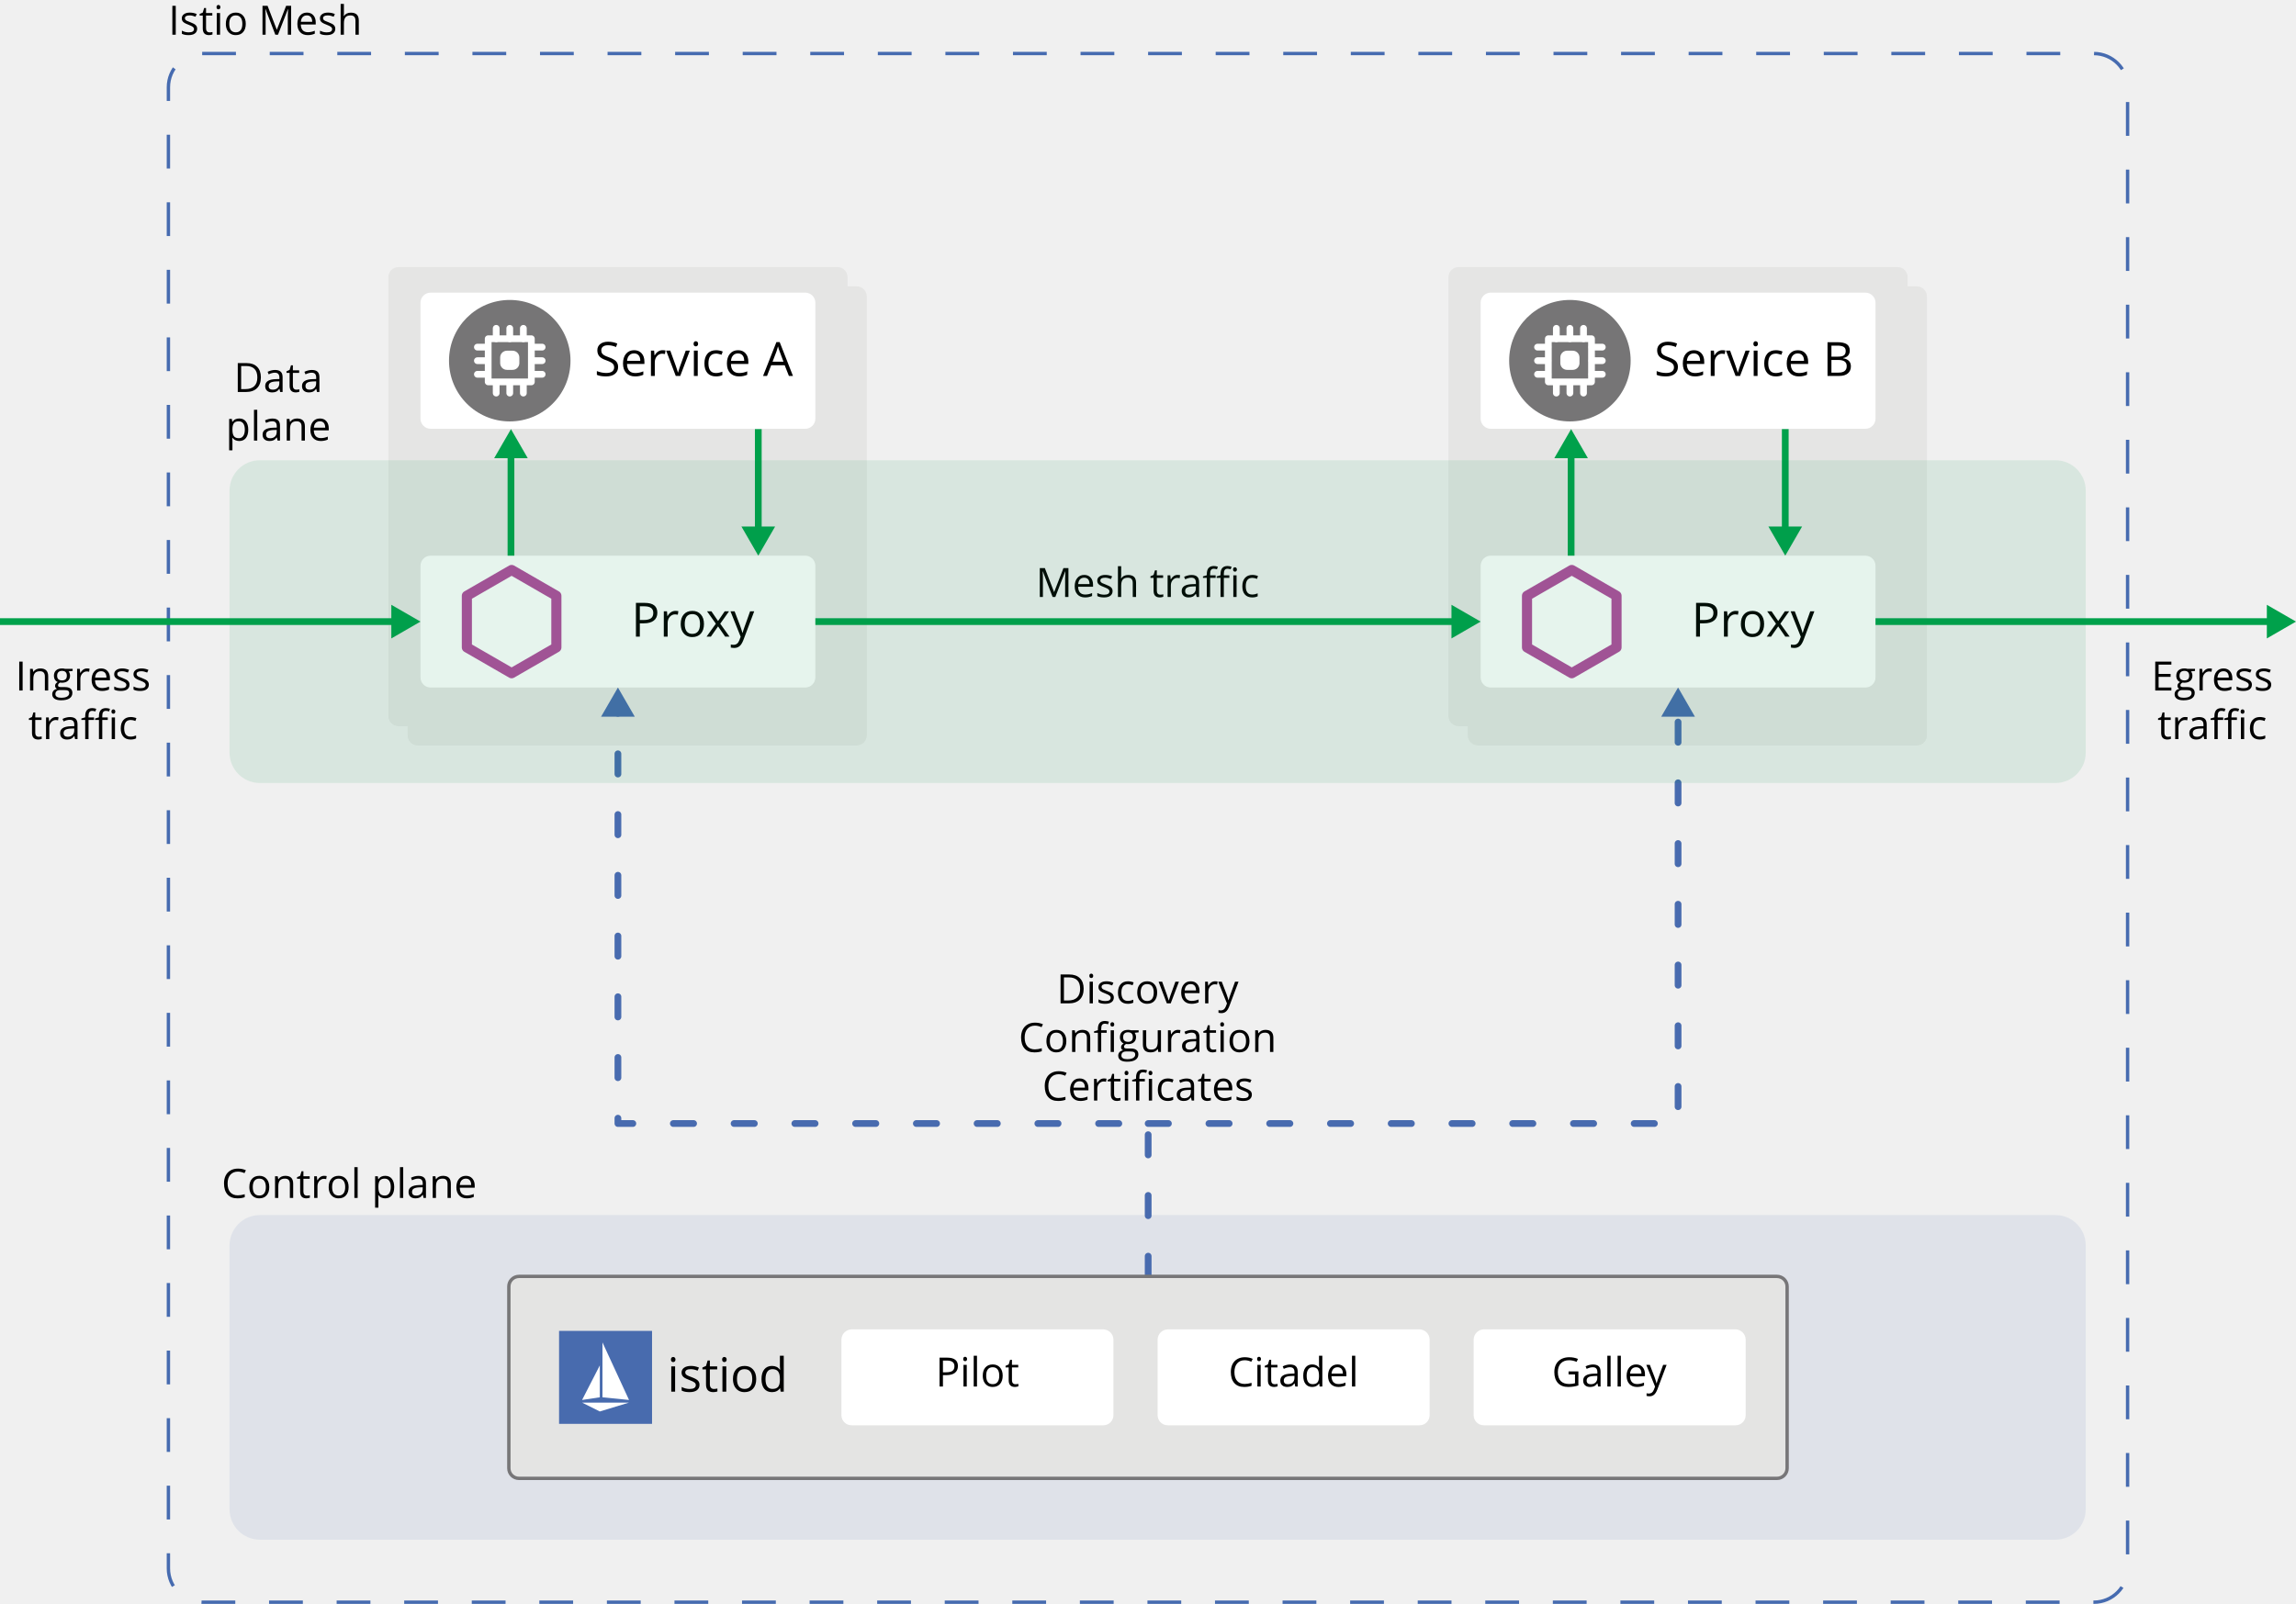
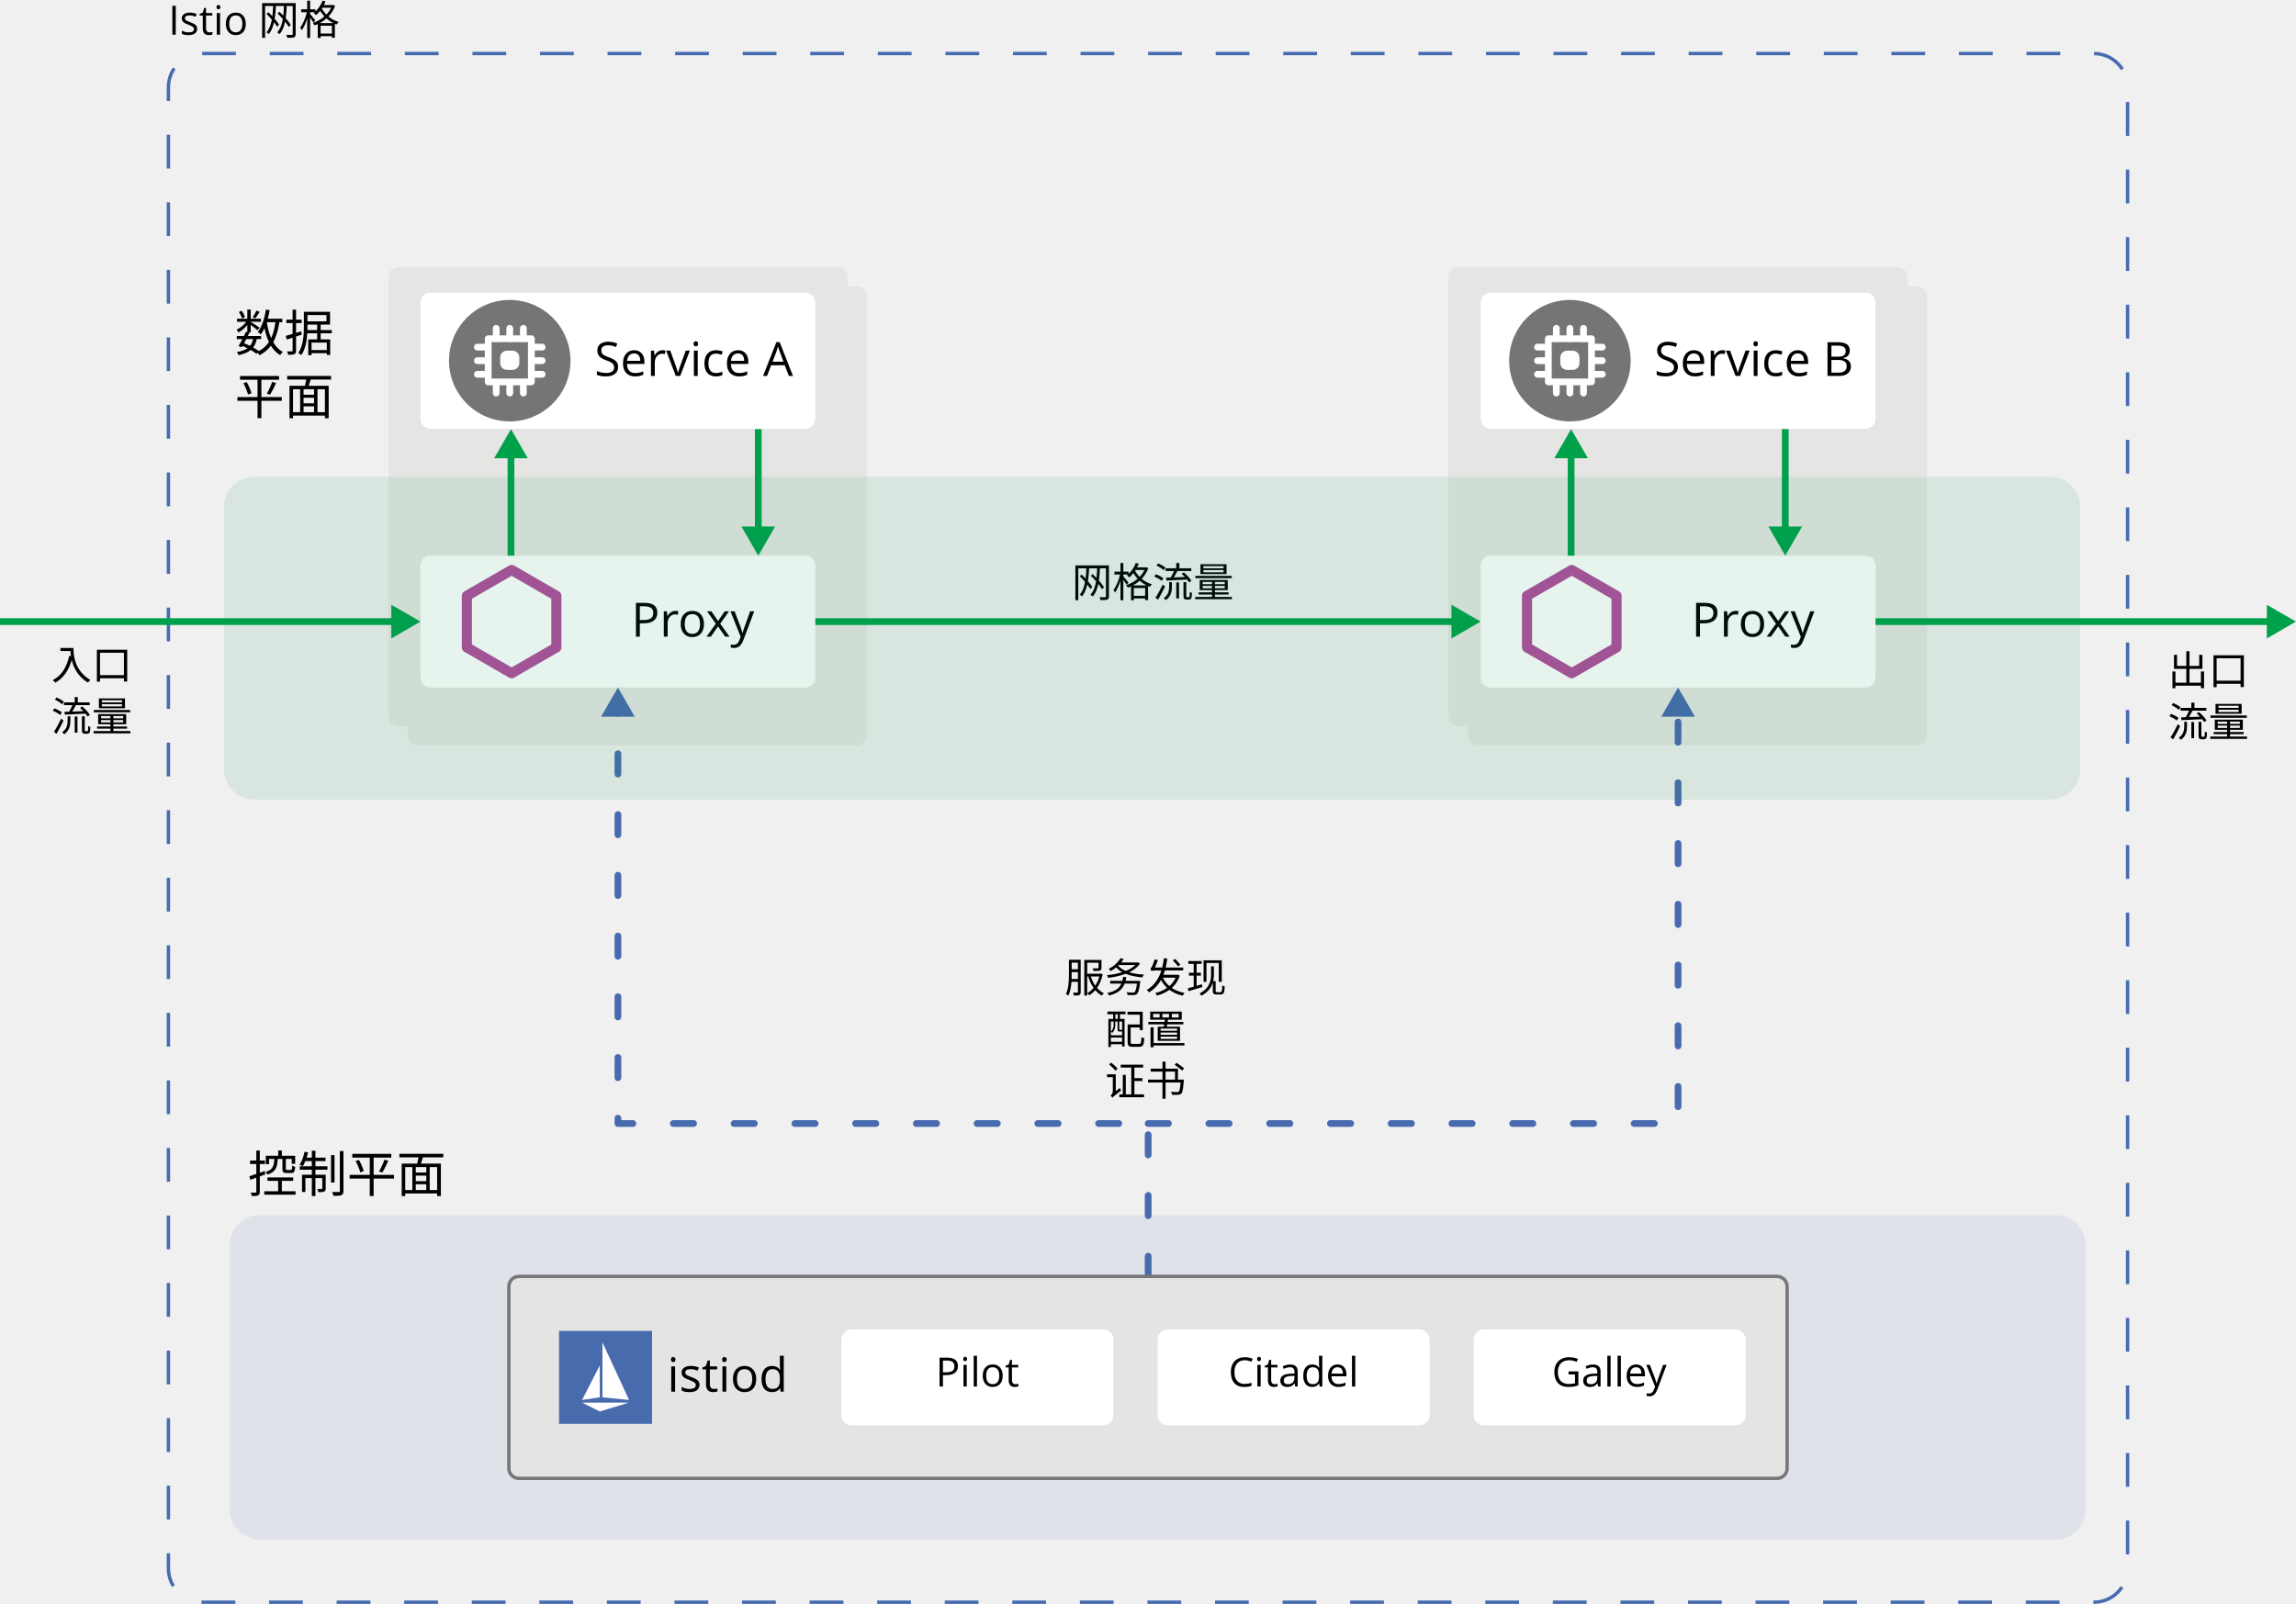
- <svg xmlns="http://www.w3.org/2000/svg" id="f4d6a11b-0457-4c4b-ae44-a4a2df9b26c6" data-name="Layer 1" viewBox="0 0 680.3 475.36">
-   <defs>
-     <style>.f09797e6-9539-4c32-b49a-022e2c09fc30{fill:#466bb0}.e8fd0efc-502d-4997-81f5-96257f07fc0e,.f09797e6-9539-4c32-b49a-022e2c09fc30{opacity:.1}.a0d2ecab-bc9b-44a8-82e3-34149afae16c,.a49b4615-bc1c-41bd-b1e8-640b1f8dd42a,.b38d1ea6-a478-4fcb-bf29-b221edb8a33f,.e2e125c1-b406-488d-9663-154c8df4e9f4,.f0aad515-7ad9-45df-ab83-1f35aa91aec9,.f68635cb-cfa3-4a60-934b-de1f3aaa66c3{fill:none}.e2e125c1-b406-488d-9663-154c8df4e9f4{stroke:#466bb0;stroke-dasharray:10.01 10.01}.a49b4615-bc1c-41bd-b1e8-640b1f8dd42a,.b38d1ea6-a478-4fcb-bf29-b221edb8a33f,.e2e125c1-b406-488d-9663-154c8df4e9f4,.f68635cb-cfa3-4a60-934b-de1f3aaa66c3{stroke-linejoin:round}.a4076c78-2611-4424-b247-c2b071534796,.e19d6d5f-3b64-431f-ab4c-95c6ae498f56{font-size:12px}.a4076c78-2611-4424-b247-c2b071534796,.b1687d9f-cace-4cbf-9e86-85c41dc15326,.e19d6d5f-3b64-431f-ab4c-95c6ae498f56,.fa63d417-f2ec-400c-87e0-6baf8392cc5e{font-family:OpenSans,Open Sans}.e500ff81-4203-41af-b629-d871224c3705{fill:#e5e5e4}.e3a70dc2-4442-4ba5-bd5d-d0d7fd4bf78e{fill:#fff}.b1687d9f-cace-4cbf-9e86-85c41dc15326,.fa63d417-f2ec-400c-87e0-6baf8392cc5e{font-size:14px}.abed5706-4125-4085-bdf7-e601c0ec9f14{fill:#767576}.b38d1ea6-a478-4fcb-bf29-b221edb8a33f,.f0aad515-7ad9-45df-ab83-1f35aa91aec9{stroke:#fff}.a0d2ecab-bc9b-44a8-82e3-34149afae16c,.a49b4615-bc1c-41bd-b1e8-640b1f8dd42a,.b38d1ea6-a478-4fcb-bf29-b221edb8a33f,.f0aad515-7ad9-45df-ab83-1f35aa91aec9{stroke-width:2px}.a49b4615-bc1c-41bd-b1e8-640b1f8dd42a,.f0aad515-7ad9-45df-ab83-1f35aa91aec9{stroke-linecap:round}.a0d2ecab-bc9b-44a8-82e3-34149afae16c,.ea00890b-4b69-4c4d-b458-bb1f52794665,.f0aad515-7ad9-45df-ab83-1f35aa91aec9{stroke-miterlimit:10}.f68635cb-cfa3-4a60-934b-de1f3aaa66c3{stroke:#b14d9d;stroke-width:3px}.a0d2ecab-bc9b-44a8-82e3-34149afae16c{stroke:#00a14b}.b056d124-143c-4300-a481-77e2ca9932d3{fill:#00a14b}.a49b4615-bc1c-41bd-b1e8-640b1f8dd42a{stroke:#486baf;stroke-dasharray:6 12}.ee4e281a-3b21-4c59-b369-dc727cb09c08{fill:#486baf}.e8fd0efc-502d-4997-81f5-96257f07fc0e{fill:#009345}.ea00890b-4b69-4c4d-b458-bb1f52794665{fill:#e4e4e3;stroke:#777678}.a4076c78-2611-4424-b247-c2b071534796,.b1687d9f-cace-4cbf-9e86-85c41dc15326{isolation:isolate}.b146f52f-4430-4517-8eda-8341602c0617{fill:#486bae}</style>
+ <svg xmlns="http://www.w3.org/2000/svg" id="f4d6a11b-0457-4c4b-ae44-a4a2df9b26c6" data-name="Layer 1" viewBox="0 0 680.3 475.36" version="1.1">
+   <defs id="defs1">
+     <style id="style1">.f09797e6-9539-4c32-b49a-022e2c09fc30{fill:#466bb0}.e8fd0efc-502d-4997-81f5-96257f07fc0e,.f09797e6-9539-4c32-b49a-022e2c09fc30{opacity:.1}.a0d2ecab-bc9b-44a8-82e3-34149afae16c,.a49b4615-bc1c-41bd-b1e8-640b1f8dd42a,.b38d1ea6-a478-4fcb-bf29-b221edb8a33f,.e2e125c1-b406-488d-9663-154c8df4e9f4,.f0aad515-7ad9-45df-ab83-1f35aa91aec9,.f68635cb-cfa3-4a60-934b-de1f3aaa66c3{fill:none}.e2e125c1-b406-488d-9663-154c8df4e9f4{stroke:#466bb0;stroke-dasharray:10.01 10.01}.a49b4615-bc1c-41bd-b1e8-640b1f8dd42a,.b38d1ea6-a478-4fcb-bf29-b221edb8a33f,.e2e125c1-b406-488d-9663-154c8df4e9f4,.f68635cb-cfa3-4a60-934b-de1f3aaa66c3{stroke-linejoin:round}.a4076c78-2611-4424-b247-c2b071534796,.e19d6d5f-3b64-431f-ab4c-95c6ae498f56{font-size:12px}.a4076c78-2611-4424-b247-c2b071534796,.b1687d9f-cace-4cbf-9e86-85c41dc15326,.e19d6d5f-3b64-431f-ab4c-95c6ae498f56,.fa63d417-f2ec-400c-87e0-6baf8392cc5e{font-family:OpenSans,Open Sans}.e500ff81-4203-41af-b629-d871224c3705{fill:#e5e5e4}.e3a70dc2-4442-4ba5-bd5d-d0d7fd4bf78e{fill:#fff}.b1687d9f-cace-4cbf-9e86-85c41dc15326,.fa63d417-f2ec-400c-87e0-6baf8392cc5e{font-size:14px}.abed5706-4125-4085-bdf7-e601c0ec9f14{fill:#767576}.b38d1ea6-a478-4fcb-bf29-b221edb8a33f,.f0aad515-7ad9-45df-ab83-1f35aa91aec9{stroke:#fff}.a0d2ecab-bc9b-44a8-82e3-34149afae16c,.a49b4615-bc1c-41bd-b1e8-640b1f8dd42a,.b38d1ea6-a478-4fcb-bf29-b221edb8a33f,.f0aad515-7ad9-45df-ab83-1f35aa91aec9{stroke-width:2px}.a49b4615-bc1c-41bd-b1e8-640b1f8dd42a,.f0aad515-7ad9-45df-ab83-1f35aa91aec9{stroke-linecap:round}.a0d2ecab-bc9b-44a8-82e3-34149afae16c,.ea00890b-4b69-4c4d-b458-bb1f52794665,.f0aad515-7ad9-45df-ab83-1f35aa91aec9{stroke-miterlimit:10}.f68635cb-cfa3-4a60-934b-de1f3aaa66c3{stroke:#b14d9d;stroke-width:3px}.a0d2ecab-bc9b-44a8-82e3-34149afae16c{stroke:#00a14b}.b056d124-143c-4300-a481-77e2ca9932d3{fill:#00a14b}.a49b4615-bc1c-41bd-b1e8-640b1f8dd42a{stroke:#486baf;stroke-dasharray:6 12}.ee4e281a-3b21-4c59-b369-dc727cb09c08{fill:#486baf}.e8fd0efc-502d-4997-81f5-96257f07fc0e{fill:#009345}.ea00890b-4b69-4c4d-b458-bb1f52794665{fill:#e4e4e3;stroke:#777678}.a4076c78-2611-4424-b247-c2b071534796,.b1687d9f-cace-4cbf-9e86-85c41dc15326{isolation:isolate}.b146f52f-4430-4517-8eda-8341602c0617{fill:#486bae}</style>
  </defs>
-   <rect width="549.99" height="96.23" x="68.01" y="360.11" class="f09797e6-9539-4c32-b49a-022e2c09fc30" rx="9" />
-   <rect width="580.5" height="458.99" x="49.9" y="15.87" class="e2e125c1-b406-488d-9663-154c8df4e9f4" rx="10" />
-   <text class="e19d6d5f-3b64-431f-ab4c-95c6ae498f56" transform="translate(49.9 10.28)">Istio Mesh</text>
-   <text class="e19d6d5f-3b64-431f-ab4c-95c6ae498f56" transform="translate(4.53 204.66)">Ingress<tspan x="3.84" y="14.4">traffic</tspan>
+   <rect width="549.99" height="96.23" x="68.01" y="360.11" class="f09797e6-9539-4c32-b49a-022e2c09fc30" rx="9" id="rect1" />
+   <rect width="580.5" height="458.99" x="49.9" y="15.87" class="e2e125c1-b406-488d-9663-154c8df4e9f4" rx="10" id="rect2" />
+   <text class="e19d6d5f-3b64-431f-ab4c-95c6ae498f56" transform="translate(49.9,10.28)" id="text2">Istio 网格</text>
+   <text class="e19d6d5f-3b64-431f-ab4c-95c6ae498f56" id="text3" x="15.175" y="201.385">
+     <tspan id="tspan53" x="15.175" y="201.385">入口</tspan>
+     <tspan id="tspan54" x="15.175" y="216.687">流量</tspan>
  </text>
-   <text class="e19d6d5f-3b64-431f-ab4c-95c6ae498f56" transform="translate(637.42 204.66)">Egress<tspan x="1.82" y="14.4">traffic</tspan>
+   <text class="e19d6d5f-3b64-431f-ab4c-95c6ae498f56" id="text4" x="642.333" y="203.022">
+     <tspan id="tspan55" x="642.333" y="203.022">出口</tspan>
+     <tspan id="tspan56" x="642.333" y="218.325">流量</tspan>
  </text>
-   <rect width="136.06" height="136.06" x="120.77" y="84.87" class="e500ff81-4203-41af-b629-d871224c3705" rx="3" />
-   <rect width="136.06" height="136.06" x="115.06" y="79.15" class="e500ff81-4203-41af-b629-d871224c3705" rx="3" />
-   <rect width="117" height="40.35" x="124.59" y="86.73" class="e3a70dc2-4442-4ba5-bd5d-d0d7fd4bf78e" rx="3" />
-   <text class="fa63d417-f2ec-400c-87e0-6baf8392cc5e" transform="translate(176.13 111.42)">Service A</text>
-   <circle cx="151.04" cy="106.9" r="18" class="abed5706-4125-4085-bdf7-e601c0ec9f14" />
-   <rect width="12.79" height="12.79" x="144.65" y="100.39" class="b38d1ea6-a478-4fcb-bf29-b221edb8a33f" />
-   <line x1="147.02" x2="147.02" y1="100.39" y2="97.31" class="f0aad515-7ad9-45df-ab83-1f35aa91aec9" />
-   <line x1="151.04" x2="151.04" y1="100.39" y2="97.31" class="f0aad515-7ad9-45df-ab83-1f35aa91aec9" />
-   <line x1="155.07" x2="155.07" y1="100.39" y2="97.31" class="f0aad515-7ad9-45df-ab83-1f35aa91aec9" />
-   <line x1="147.02" x2="147.02" y1="116.5" y2="113.42" class="f0aad515-7ad9-45df-ab83-1f35aa91aec9" />
-   <line x1="151.04" x2="151.04" y1="116.5" y2="113.42" class="f0aad515-7ad9-45df-ab83-1f35aa91aec9" />
-   <line x1="155.07" x2="155.07" y1="116.5" y2="113.42" class="f0aad515-7ad9-45df-ab83-1f35aa91aec9" />
-   <line x1="144.53" x2="141.45" y1="110.93" y2="110.93" class="f0aad515-7ad9-45df-ab83-1f35aa91aec9" />
-   <line x1="144.53" x2="141.45" y1="106.9" y2="106.9" class="f0aad515-7ad9-45df-ab83-1f35aa91aec9" />
-   <line x1="144.53" x2="141.45" y1="102.88" y2="102.88" class="f0aad515-7ad9-45df-ab83-1f35aa91aec9" />
-   <line x1="160.64" x2="157.56" y1="110.93" y2="110.93" class="f0aad515-7ad9-45df-ab83-1f35aa91aec9" />
-   <line x1="160.64" x2="157.56" y1="106.9" y2="106.9" class="f0aad515-7ad9-45df-ab83-1f35aa91aec9" />
-   <line x1="160.64" x2="157.56" y1="102.88" y2="102.88" class="f0aad515-7ad9-45df-ab83-1f35aa91aec9" />
-   <rect width="5.68" height="5.68" x="148.2" y="103.94" class="e3a70dc2-4442-4ba5-bd5d-d0d7fd4bf78e" rx="2" />
-   <rect width="117" height="39.08" x="124.59" y="164.69" class="e3a70dc2-4442-4ba5-bd5d-d0d7fd4bf78e" rx="3" />
-   <polygon points="164.85 191.88 164.85 176.58 151.59 168.93 138.33 176.58 138.33 191.88 151.59 199.53 164.85 191.88" class="f68635cb-cfa3-4a60-934b-de1f3aaa66c3" />
-   <text class="fa63d417-f2ec-400c-87e0-6baf8392cc5e" transform="translate(187.05 188.68)">Proxy</text>
-   <rect width="136.06" height="136.06" x="434.89" y="84.87" class="e500ff81-4203-41af-b629-d871224c3705" rx="3" />
-   <rect width="136.06" height="136.06" x="429.18" y="79.15" class="e500ff81-4203-41af-b629-d871224c3705" rx="3" />
-   <rect width="117" height="40.35" x="438.71" y="86.73" class="e3a70dc2-4442-4ba5-bd5d-d0d7fd4bf78e" rx="3" />
-   <text class="fa63d417-f2ec-400c-87e0-6baf8392cc5e" transform="translate(490.15 111.42)">Service B</text>
-   <circle cx="465.16" cy="106.9" r="18" class="abed5706-4125-4085-bdf7-e601c0ec9f14" />
-   <rect width="12.79" height="12.79" x="458.77" y="100.39" class="b38d1ea6-a478-4fcb-bf29-b221edb8a33f" />
-   <line x1="461.14" x2="461.14" y1="100.39" y2="97.31" class="f0aad515-7ad9-45df-ab83-1f35aa91aec9" />
-   <line x1="465.16" x2="465.16" y1="100.39" y2="97.31" class="f0aad515-7ad9-45df-ab83-1f35aa91aec9" />
-   <line x1="469.19" x2="469.19" y1="100.39" y2="97.31" class="f0aad515-7ad9-45df-ab83-1f35aa91aec9" />
-   <line x1="461.14" x2="461.14" y1="116.5" y2="113.42" class="f0aad515-7ad9-45df-ab83-1f35aa91aec9" />
-   <line x1="465.16" x2="465.16" y1="116.5" y2="113.42" class="f0aad515-7ad9-45df-ab83-1f35aa91aec9" />
-   <line x1="469.19" x2="469.19" y1="116.5" y2="113.42" class="f0aad515-7ad9-45df-ab83-1f35aa91aec9" />
-   <line x1="458.65" x2="455.57" y1="110.93" y2="110.93" class="f0aad515-7ad9-45df-ab83-1f35aa91aec9" />
-   <line x1="458.65" x2="455.57" y1="106.9" y2="106.9" class="f0aad515-7ad9-45df-ab83-1f35aa91aec9" />
-   <line x1="458.65" x2="455.57" y1="102.88" y2="102.88" class="f0aad515-7ad9-45df-ab83-1f35aa91aec9" />
-   <line x1="474.76" x2="471.68" y1="110.93" y2="110.93" class="f0aad515-7ad9-45df-ab83-1f35aa91aec9" />
-   <line x1="474.76" x2="471.68" y1="106.9" y2="106.9" class="f0aad515-7ad9-45df-ab83-1f35aa91aec9" />
-   <line x1="474.76" x2="471.68" y1="102.88" y2="102.88" class="f0aad515-7ad9-45df-ab83-1f35aa91aec9" />
-   <rect width="5.68" height="5.68" x="462.32" y="103.94" class="e3a70dc2-4442-4ba5-bd5d-d0d7fd4bf78e" rx="2" />
-   <rect width="117" height="39.08" x="438.71" y="164.69" class="e3a70dc2-4442-4ba5-bd5d-d0d7fd4bf78e" rx="3" />
-   <polygon points="478.97 191.88 478.97 176.58 465.71 168.93 452.45 176.58 452.45 191.88 465.71 199.53 478.97 191.88" class="f68635cb-cfa3-4a60-934b-de1f3aaa66c3" />
-   <text class="fa63d417-f2ec-400c-87e0-6baf8392cc5e" transform="translate(501.17 188.68)">Proxy</text>
-   <line x1="151.4" x2="151.4" y1="134.36" y2="164.69" class="a0d2ecab-bc9b-44a8-82e3-34149afae16c" />
-   <polygon points="146.41 135.81 151.4 127.18 156.38 135.81 146.41 135.81" class="b056d124-143c-4300-a481-77e2ca9932d3" />
-   <line x1="224.68" x2="224.68" y1="127.18" y2="157.52" class="a0d2ecab-bc9b-44a8-82e3-34149afae16c" />
-   <polygon points="219.69 156.06 224.68 164.69 229.66 156.06 219.69 156.06" class="b056d124-143c-4300-a481-77e2ca9932d3" />
-   <line x1="241.59" x2="431.53" y1="184.23" y2="184.23" class="a0d2ecab-bc9b-44a8-82e3-34149afae16c" />
-   <polygon points="430.07 189.22 438.71 184.23 430.07 179.25 430.07 189.22" class="b056d124-143c-4300-a481-77e2ca9932d3" />
-   <line x2="117.41" y1="184.23" y2="184.23" class="a0d2ecab-bc9b-44a8-82e3-34149afae16c" />
-   <polygon points="115.95 189.22 124.59 184.23 115.95 179.25 115.95 189.22" class="b056d124-143c-4300-a481-77e2ca9932d3" />
-   <line x1="555.71" x2="673.12" y1="184.23" y2="184.23" class="a0d2ecab-bc9b-44a8-82e3-34149afae16c" />
-   <polygon points="671.66 189.22 680.3 184.23 671.66 179.25 671.66 189.22" class="b056d124-143c-4300-a481-77e2ca9932d3" />
-   <line x1="465.52" x2="465.52" y1="164.69" y2="134.36" class="a0d2ecab-bc9b-44a8-82e3-34149afae16c" />
-   <polygon points="470.5 135.81 465.52 127.18 460.53 135.81 470.5 135.81" class="b056d124-143c-4300-a481-77e2ca9932d3" />
-   <line x1="528.97" x2="528.97" y1="157.52" y2="127.18" class="a0d2ecab-bc9b-44a8-82e3-34149afae16c" />
-   <polygon points="533.95 156.06 528.97 164.69 523.98 156.06 533.95 156.06" class="b056d124-143c-4300-a481-77e2ca9932d3" />
-   <polyline points="340.2 378.3 340.2 332.99 183.09 332.99 183.09 210.95" class="a49b4615-bc1c-41bd-b1e8-640b1f8dd42a" />
-   <polygon points="188.08 212.41 183.09 203.77 178.1 212.41 188.08 212.41" class="ee4e281a-3b21-4c59-b369-dc727cb09c08" />
-   <polyline points="340.2 332.99 497.21 332.99 497.21 210.95" class="a49b4615-bc1c-41bd-b1e8-640b1f8dd42a" />
-   <polygon points="502.2 212.41 497.21 203.77 492.22 212.41 502.2 212.41" class="ee4e281a-3b21-4c59-b369-dc727cb09c08" />
-   <text class="e19d6d5f-3b64-431f-ab4c-95c6ae498f56" transform="translate(313.07 297.38)">Discovery<tspan x="-11.26" y="14.4">Configuration</tspan>
-     <tspan x="-4.25" y="28.8">Certificates</tspan>
+   <rect width="136.06" height="136.06" x="120.77" y="84.87" class="e500ff81-4203-41af-b629-d871224c3705" rx="3" id="rect4" />
+   <rect width="136.06" height="136.06" x="115.06" y="79.15" class="e500ff81-4203-41af-b629-d871224c3705" rx="3" id="rect5" />
+   <rect width="117" height="40.35" x="124.59" y="86.73" class="e3a70dc2-4442-4ba5-bd5d-d0d7fd4bf78e" rx="3" id="rect6" />
+   <text class="fa63d417-f2ec-400c-87e0-6baf8392cc5e" transform="translate(176.13,111.42)" id="text6" style="font-size:14px">Service A</text>
+   <circle cx="151.04" cy="106.9" r="18" class="abed5706-4125-4085-bdf7-e601c0ec9f14" id="circle6" />
+   <rect width="12.79" height="12.79" x="144.65" y="100.39" class="b38d1ea6-a478-4fcb-bf29-b221edb8a33f" id="rect7" />
+   <line x1="147.02" x2="147.02" y1="100.39" y2="97.31" class="f0aad515-7ad9-45df-ab83-1f35aa91aec9" id="line7" />
+   <line x1="151.04" x2="151.04" y1="100.39" y2="97.31" class="f0aad515-7ad9-45df-ab83-1f35aa91aec9" id="line8" />
+   <line x1="155.07" x2="155.07" y1="100.39" y2="97.31" class="f0aad515-7ad9-45df-ab83-1f35aa91aec9" id="line9" />
+   <line x1="147.02" x2="147.02" y1="116.5" y2="113.42" class="f0aad515-7ad9-45df-ab83-1f35aa91aec9" id="line10" />
+   <line x1="151.04" x2="151.04" y1="116.5" y2="113.42" class="f0aad515-7ad9-45df-ab83-1f35aa91aec9" id="line11" />
+   <line x1="155.07" x2="155.07" y1="116.5" y2="113.42" class="f0aad515-7ad9-45df-ab83-1f35aa91aec9" id="line12" />
+   <line x1="144.53" x2="141.45" y1="110.93" y2="110.93" class="f0aad515-7ad9-45df-ab83-1f35aa91aec9" id="line13" />
+   <line x1="144.53" x2="141.45" y1="106.9" y2="106.9" class="f0aad515-7ad9-45df-ab83-1f35aa91aec9" id="line14" />
+   <line x1="144.53" x2="141.45" y1="102.88" y2="102.88" class="f0aad515-7ad9-45df-ab83-1f35aa91aec9" id="line15" />
+   <line x1="160.64" x2="157.56" y1="110.93" y2="110.93" class="f0aad515-7ad9-45df-ab83-1f35aa91aec9" id="line16" />
+   <line x1="160.64" x2="157.56" y1="106.9" y2="106.9" class="f0aad515-7ad9-45df-ab83-1f35aa91aec9" id="line17" />
+   <line x1="160.64" x2="157.56" y1="102.88" y2="102.88" class="f0aad515-7ad9-45df-ab83-1f35aa91aec9" id="line18" />
+   <rect width="5.68" height="5.68" x="148.2" y="103.94" class="e3a70dc2-4442-4ba5-bd5d-d0d7fd4bf78e" rx="2" id="rect18" />
+   <rect width="117" height="39.08" x="124.59" y="164.69" class="e3a70dc2-4442-4ba5-bd5d-d0d7fd4bf78e" rx="3" id="rect19" />
+   <polygon points="164.85 191.88 164.85 176.58 151.59 168.93 138.33 176.58 138.33 191.88 151.59 199.53 164.85 191.88" class="f68635cb-cfa3-4a60-934b-de1f3aaa66c3" id="polygon19" />
+   <text class="fa63d417-f2ec-400c-87e0-6baf8392cc5e" transform="translate(187.05 188.68)" id="text19">Proxy</text>
+   <rect width="136.06" height="136.06" x="434.89" y="84.87" class="e500ff81-4203-41af-b629-d871224c3705" rx="3" id="rect20" />
+   <rect width="136.06" height="136.06" x="429.18" y="79.15" class="e500ff81-4203-41af-b629-d871224c3705" rx="3" id="rect21" />
+   <rect width="117" height="40.35" x="438.71" y="86.73" class="e3a70dc2-4442-4ba5-bd5d-d0d7fd4bf78e" rx="3" id="rect22" />
+   <text class="fa63d417-f2ec-400c-87e0-6baf8392cc5e" transform="translate(490.15,111.42)" id="text22" style="font-size:14px">Service B</text>
+   <circle cx="465.16" cy="106.9" r="18" class="abed5706-4125-4085-bdf7-e601c0ec9f14" id="circle22" />
+   <rect width="12.79" height="12.79" x="458.77" y="100.39" class="b38d1ea6-a478-4fcb-bf29-b221edb8a33f" id="rect23" />
+   <line x1="461.14" x2="461.14" y1="100.39" y2="97.31" class="f0aad515-7ad9-45df-ab83-1f35aa91aec9" id="line23" />
+   <line x1="465.16" x2="465.16" y1="100.39" y2="97.31" class="f0aad515-7ad9-45df-ab83-1f35aa91aec9" id="line24" />
+   <line x1="469.19" x2="469.19" y1="100.39" y2="97.31" class="f0aad515-7ad9-45df-ab83-1f35aa91aec9" id="line25" />
+   <line x1="461.14" x2="461.14" y1="116.5" y2="113.42" class="f0aad515-7ad9-45df-ab83-1f35aa91aec9" id="line26" />
+   <line x1="465.16" x2="465.16" y1="116.5" y2="113.42" class="f0aad515-7ad9-45df-ab83-1f35aa91aec9" id="line27" />
+   <line x1="469.19" x2="469.19" y1="116.5" y2="113.42" class="f0aad515-7ad9-45df-ab83-1f35aa91aec9" id="line28" />
+   <line x1="458.65" x2="455.57" y1="110.93" y2="110.93" class="f0aad515-7ad9-45df-ab83-1f35aa91aec9" id="line29" />
+   <line x1="458.65" x2="455.57" y1="106.9" y2="106.9" class="f0aad515-7ad9-45df-ab83-1f35aa91aec9" id="line30" />
+   <line x1="458.65" x2="455.57" y1="102.88" y2="102.88" class="f0aad515-7ad9-45df-ab83-1f35aa91aec9" id="line31" />
+   <line x1="474.76" x2="471.68" y1="110.93" y2="110.93" class="f0aad515-7ad9-45df-ab83-1f35aa91aec9" id="line32" />
+   <line x1="474.76" x2="471.68" y1="106.9" y2="106.9" class="f0aad515-7ad9-45df-ab83-1f35aa91aec9" id="line33" />
+   <line x1="474.76" x2="471.68" y1="102.88" y2="102.88" class="f0aad515-7ad9-45df-ab83-1f35aa91aec9" id="line34" />
+   <rect width="5.68" height="5.68" x="462.32" y="103.94" class="e3a70dc2-4442-4ba5-bd5d-d0d7fd4bf78e" rx="2" id="rect34" />
+   <rect width="117" height="39.08" x="438.71" y="164.69" class="e3a70dc2-4442-4ba5-bd5d-d0d7fd4bf78e" rx="3" id="rect35" />
+   <polygon points="478.97 191.88 478.97 176.58 465.71 168.93 452.45 176.58 452.45 191.88 465.71 199.53 478.97 191.88" class="f68635cb-cfa3-4a60-934b-de1f3aaa66c3" id="polygon35" />
+   <text class="fa63d417-f2ec-400c-87e0-6baf8392cc5e" transform="translate(501.17 188.68)" id="text35">Proxy</text>
+   <line x1="151.4" x2="151.4" y1="134.36" y2="164.69" class="a0d2ecab-bc9b-44a8-82e3-34149afae16c" id="line35" />
+   <polygon points="146.41 135.81 151.4 127.18 156.38 135.81 146.41 135.81" class="b056d124-143c-4300-a481-77e2ca9932d3" id="polygon36" />
+   <line x1="224.68" x2="224.68" y1="127.18" y2="157.52" class="a0d2ecab-bc9b-44a8-82e3-34149afae16c" id="line36" />
+   <polygon points="219.69 156.06 224.68 164.69 229.66 156.06 219.69 156.06" class="b056d124-143c-4300-a481-77e2ca9932d3" id="polygon37" />
+   <line x1="241.59" x2="431.53" y1="184.23" y2="184.23" class="a0d2ecab-bc9b-44a8-82e3-34149afae16c" id="line37" />
+   <polygon points="430.07 189.22 438.71 184.23 430.07 179.25 430.07 189.22" class="b056d124-143c-4300-a481-77e2ca9932d3" id="polygon38" />
+   <line x2="117.41" y1="184.23" y2="184.23" class="a0d2ecab-bc9b-44a8-82e3-34149afae16c" id="line38" />
+   <polygon points="115.95 189.22 124.59 184.23 115.95 179.25 115.95 189.22" class="b056d124-143c-4300-a481-77e2ca9932d3" id="polygon39" />
+   <line x1="555.71" x2="673.12" y1="184.23" y2="184.23" class="a0d2ecab-bc9b-44a8-82e3-34149afae16c" id="line39" />
+   <polygon points="671.66 189.22 680.3 184.23 671.66 179.25 671.66 189.22" class="b056d124-143c-4300-a481-77e2ca9932d3" id="polygon40" />
+   <line x1="465.52" x2="465.52" y1="164.69" y2="134.36" class="a0d2ecab-bc9b-44a8-82e3-34149afae16c" id="line40" />
+   <polygon points="470.5 135.81 465.52 127.18 460.53 135.81 470.5 135.81" class="b056d124-143c-4300-a481-77e2ca9932d3" id="polygon41" />
+   <line x1="528.97" x2="528.97" y1="157.52" y2="127.18" class="a0d2ecab-bc9b-44a8-82e3-34149afae16c" id="line41" />
+   <polygon points="533.95 156.06 528.97 164.69 523.98 156.06 533.95 156.06" class="b056d124-143c-4300-a481-77e2ca9932d3" id="polygon42" />
+   <polyline points="340.2 378.3 340.2 332.99 183.09 332.99 183.09 210.95" class="a49b4615-bc1c-41bd-b1e8-640b1f8dd42a" id="polyline42" />
+   <polygon points="188.08 212.41 183.09 203.77 178.1 212.41 188.08 212.41" class="ee4e281a-3b21-4c59-b369-dc727cb09c08" id="polygon43" />
+   <polyline points="340.2 332.99 497.21 332.99 497.21 210.95" class="a49b4615-bc1c-41bd-b1e8-640b1f8dd42a" id="polyline43" />
+   <polygon points="502.2 212.41 497.21 203.77 492.22 212.41 502.2 212.41" class="ee4e281a-3b21-4c59-b369-dc727cb09c08" id="polygon44" />
+   <text class="e19d6d5f-3b64-431f-ab4c-95c6ae498f56" id="text45" x="340.988" y="294.105">
+     <tspan id="tspan57" x="340.988" y="294.105" style="text-align:center;text-anchor:middle">服务发现</tspan>
+     <tspan x="340.988" y="309.407" id="tspan63" style="text-align:center;text-anchor:middle">配置</tspan>
+     <tspan x="340.988" y="324.709" id="tspan64" style="text-align:center;text-anchor:middle">证书</tspan>
+     <tspan id="tspan58" x="340.988" y="340.011" style="text-align:center;text-anchor:middle" />
  </text>
-   <text class="e19d6d5f-3b64-431f-ab4c-95c6ae498f56" transform="translate(306.92 176.94)">Mesh traffic</text>
-   <text class="e19d6d5f-3b64-431f-ab4c-95c6ae498f56" transform="translate(65.64 355.04)">Control plane</text>
-   <text class="e19d6d5f-3b64-431f-ab4c-95c6ae498f56" transform="translate(69.28 116.18)">Data<tspan x="-2.41" y="14.4">plane</tspan>
-   </text>
-   <rect width="549.99" height="95.67" x="68.01" y="136.4" class="e8fd0efc-502d-4997-81f5-96257f07fc0e" rx="9" />
-   <rect width="378.75" height="59.86" x="150.77" y="378.3" class="ea00890b-4b69-4c4d-b458-bb1f52794665" rx="3" />
-   <text class="b1687d9f-cace-4cbf-9e86-85c41dc15326" transform="translate(197.69 412.46)">istiod</text>
+   <text class="e19d6d5f-3b64-431f-ab4c-95c6ae498f56" id="text46" x="317.565" y="176.94">网格流量</text>
+   <rect width="549.99" height="95.67" x="66.372" y="141.313" class="e8fd0efc-502d-4997-81f5-96257f07fc0e" rx="9" id="rect48" />
+   <rect width="378.75" height="59.86" x="150.77" y="378.3" class="ea00890b-4b69-4c4d-b458-bb1f52794665" rx="3" id="rect49" />
+   <text class="b1687d9f-cace-4cbf-9e86-85c41dc15326" transform="translate(197.69 412.46)" id="text49">istiod</text>
  <rect id="b243f9f5-a4f0-4ace-8728-20a55919deb2" width="27.55" height="27.55" x="165.65" y="394.45" class="b146f52f-4430-4517-8eda-8341602c0617" data-name="background" />
  <polygon id="bab6f098-e264-4a6f-a98c-5015ef270b55" points="172.47 415.7 186.38 415.7 177.72 418.33 172.47 415.7" class="e3a70dc2-4442-4ba5-bd5d-d0d7fd4bf78e" data-name="hull" />
  <polygon id="b00a4eed-a014-4f11-acfe-2bb9a5571d26" points="172.47 414.92 177.72 414.13 177.72 404.68 172.47 414.92" class="e3a70dc2-4442-4ba5-bd5d-d0d7fd4bf78e" data-name="mainsail" />
  <polygon id="ecdc0ee3-43a6-4e31-a101-a29aed72bde8" points="178.51 414.13 186.38 414.92 178.51 397.86 178.51 414.13" class="e3a70dc2-4442-4ba5-bd5d-d0d7fd4bf78e" data-name="headsail" />
-   <path d="M514.24,422.43h-74.6a3,3,0,0,1-3-3V397a3.08,3.08,0,0,1,3-3h74.6a3.08,3.08,0,0,1,3,3v22.4A3,3,0,0,1,514.24,422.43Z" class="e3a70dc2-4442-4ba5-bd5d-d0d7fd4bf78e" />
-   <text class="a4076c78-2611-4424-b247-c2b071534796" transform="translate(459.81 410.94)">Galley</text>
-   <path d="M326.91,422.43h-74.6a3,3,0,0,1-3-3V397a3.08,3.08,0,0,1,3-3h74.6a3.08,3.08,0,0,1,3,3v22.4A3,3,0,0,1,326.91,422.43Z" class="e3a70dc2-4442-4ba5-bd5d-d0d7fd4bf78e" />
-   <text class="a4076c78-2611-4424-b247-c2b071534796" transform="translate(277.22 410.94)">Pilot</text>
-   <path d="M420.58,422.43H346a3,3,0,0,1-3-3V397a3.08,3.08,0,0,1,3-3h74.6a3.08,3.08,0,0,1,3,3v22.4A3,3,0,0,1,420.58,422.43Z" class="e3a70dc2-4442-4ba5-bd5d-d0d7fd4bf78e" />
-   <text class="a4076c78-2611-4424-b247-c2b071534796" transform="translate(363.96 410.94)">Citadel</text>
+   <path d="M514.24,422.43h-74.6a3,3,0,0,1-3-3V397a3.08,3.08,0,0,1,3-3h74.6a3.08,3.08,0,0,1,3,3v22.4A3,3,0,0,1,514.24,422.43Z" class="e3a70dc2-4442-4ba5-bd5d-d0d7fd4bf78e" id="path49" />
+   <text class="a4076c78-2611-4424-b247-c2b071534796" transform="translate(459.81 410.94)" id="text50">Galley</text>
+   <path d="M326.91,422.43h-74.6a3,3,0,0,1-3-3V397a3.08,3.08,0,0,1,3-3h74.6a3.08,3.08,0,0,1,3,3v22.4A3,3,0,0,1,326.91,422.43Z" class="e3a70dc2-4442-4ba5-bd5d-d0d7fd4bf78e" id="path50" />
+   <text class="a4076c78-2611-4424-b247-c2b071534796" transform="translate(277.22 410.94)" id="text51">Pilot</text>
+   <path d="M420.58,422.43H346a3,3,0,0,1-3-3V397a3.08,3.08,0,0,1,3-3h74.6a3.08,3.08,0,0,1,3,3v22.4A3,3,0,0,1,420.58,422.43Z" class="e3a70dc2-4442-4ba5-bd5d-d0d7fd4bf78e" id="path51" />
+   <text class="a4076c78-2611-4424-b247-c2b071534796" transform="translate(363.96 410.94)" id="text52">Citadel</text>
+   <text xml:space="preserve" style="font-size:14.667px;font-family:sans-serif;-inkscape-font-specification:sans-serif;fill:#000000;fill-opacity:1" x="69.575" y="104.087" id="text132">
+     <tspan id="tspan132" x="69.575" y="104.087">数据</tspan>
+     <tspan x="69.575" y="122.79" id="tspan52">平面</tspan>
+   </text>
+   <text xml:space="preserve" style="font-size:14.667px;font-family:sans-serif;-inkscape-font-specification:sans-serif;fill:#000000;fill-opacity:1" x="73.494" y="353.318" id="text132-5">
+     <tspan id="tspan132-4" x="73.494" y="353.318">控制平面</tspan>
+   </text>
</svg>
